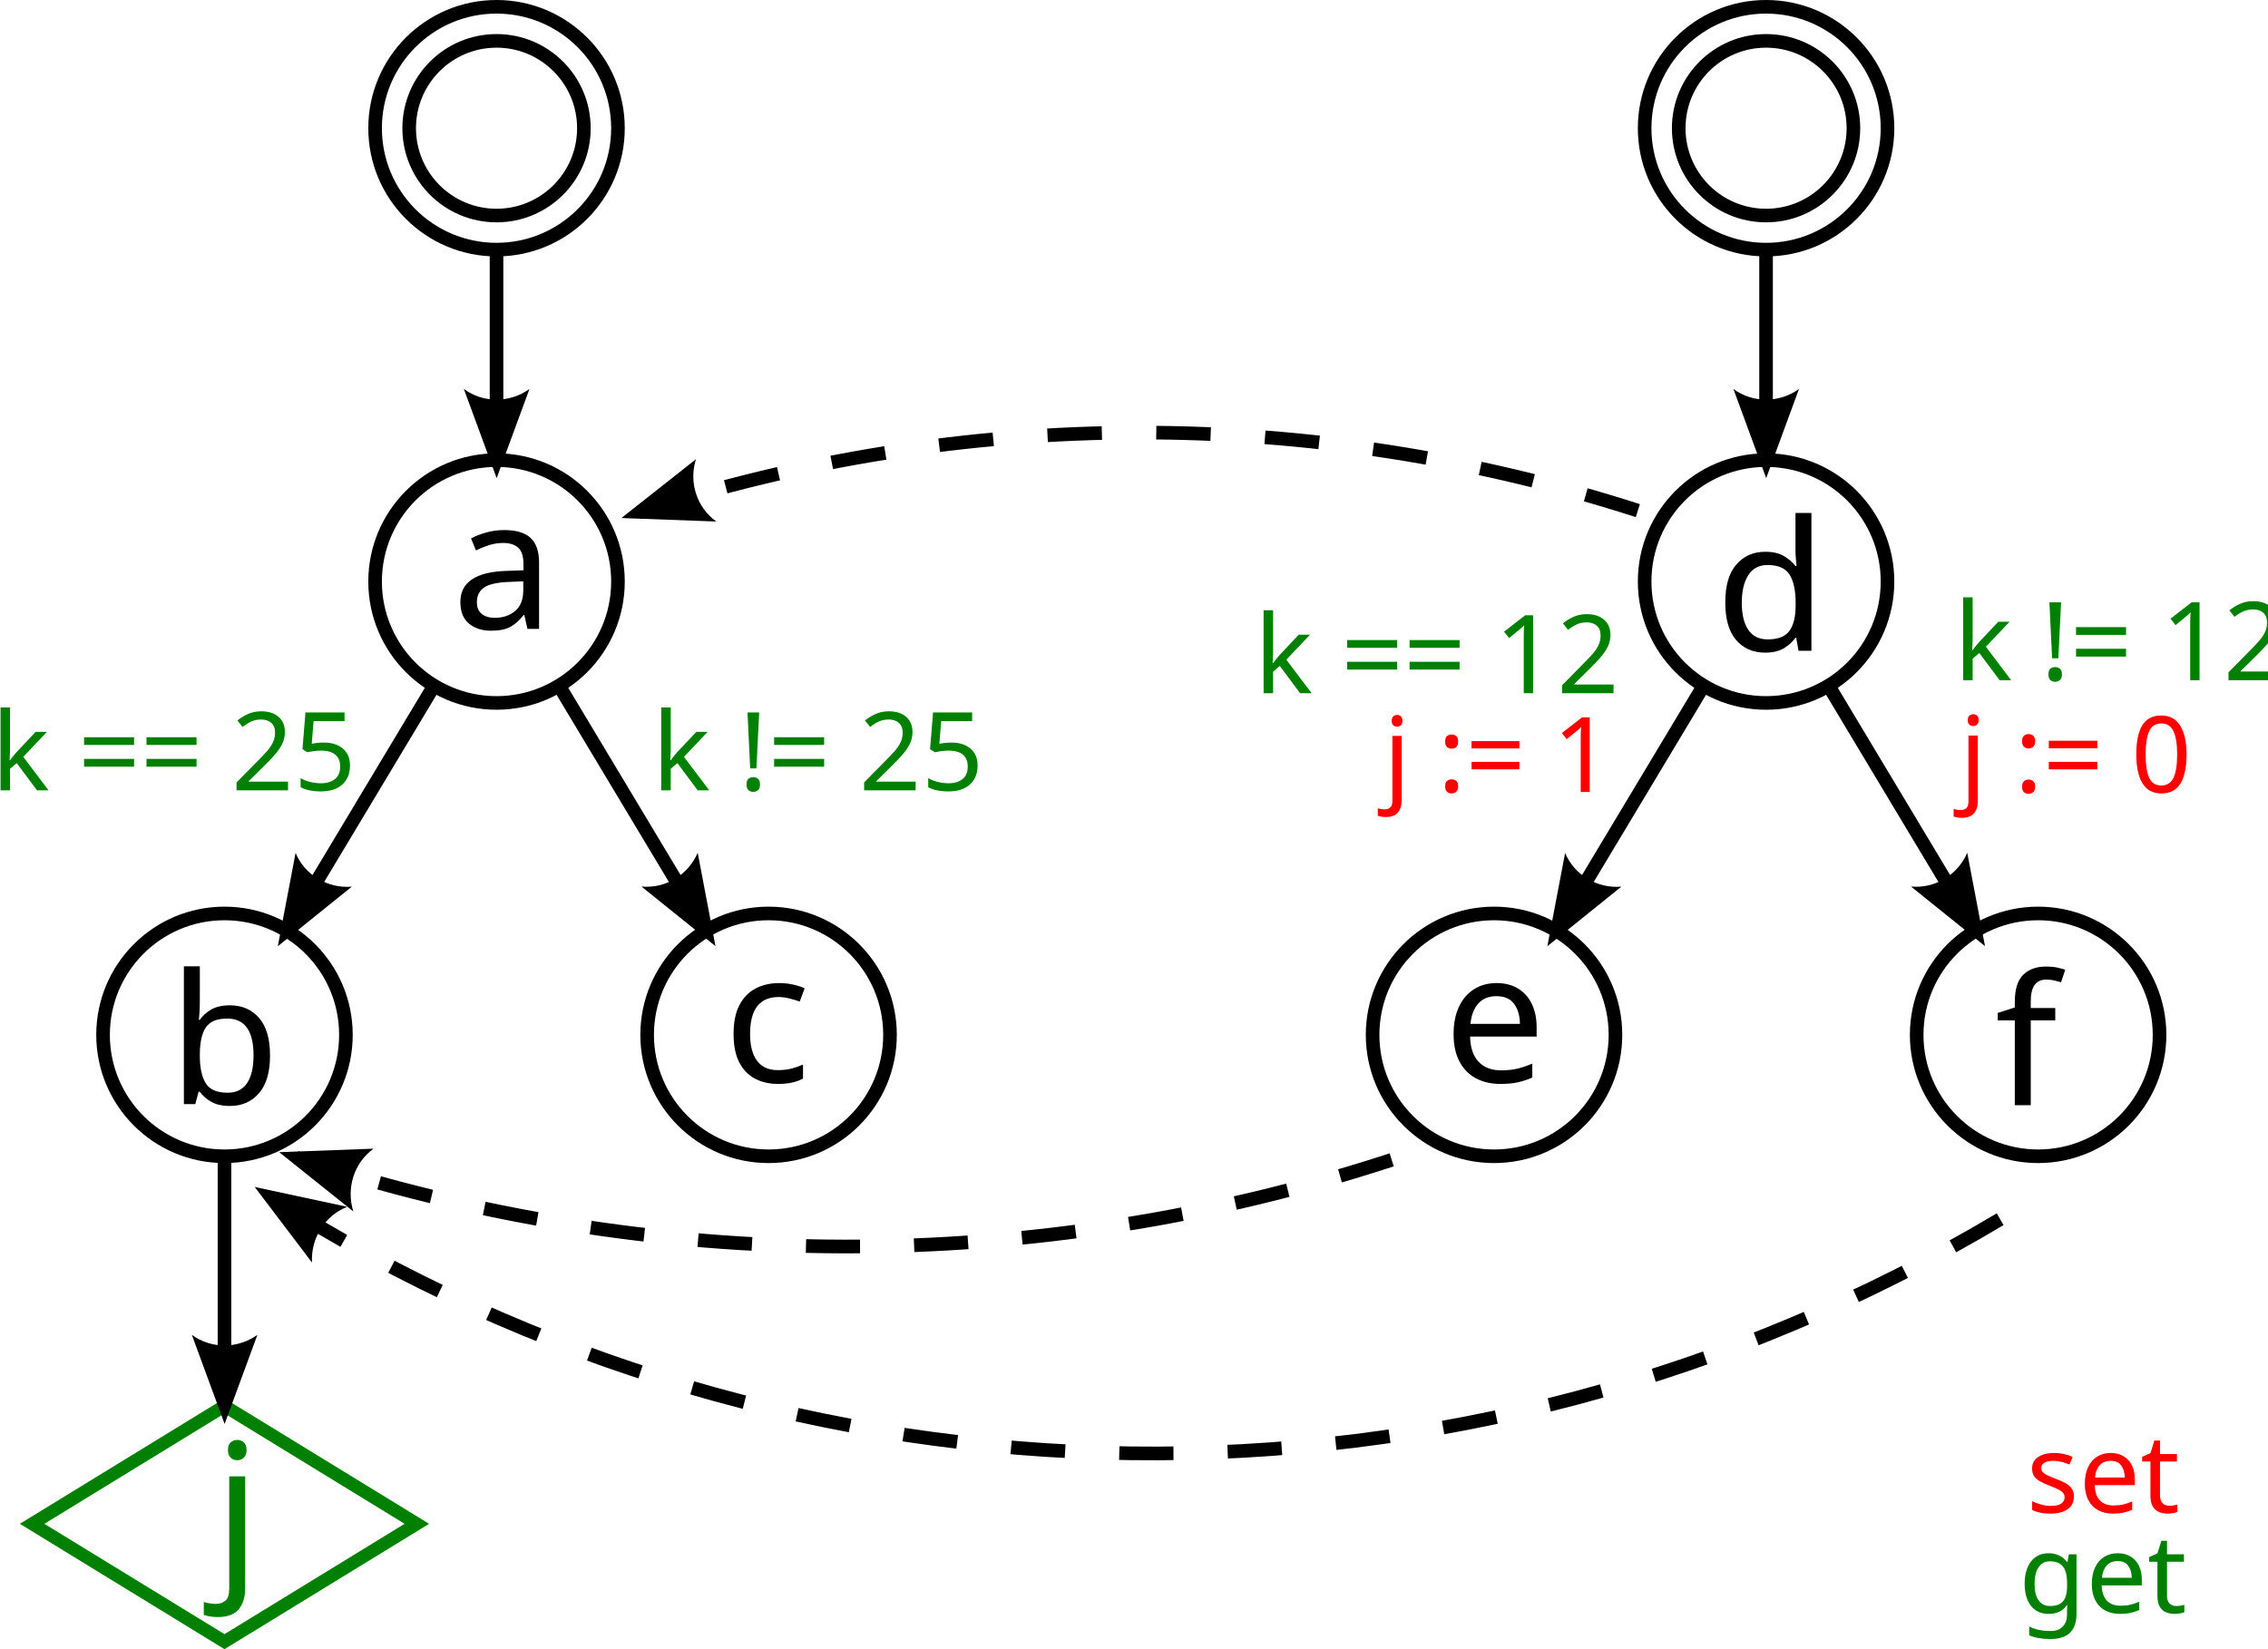
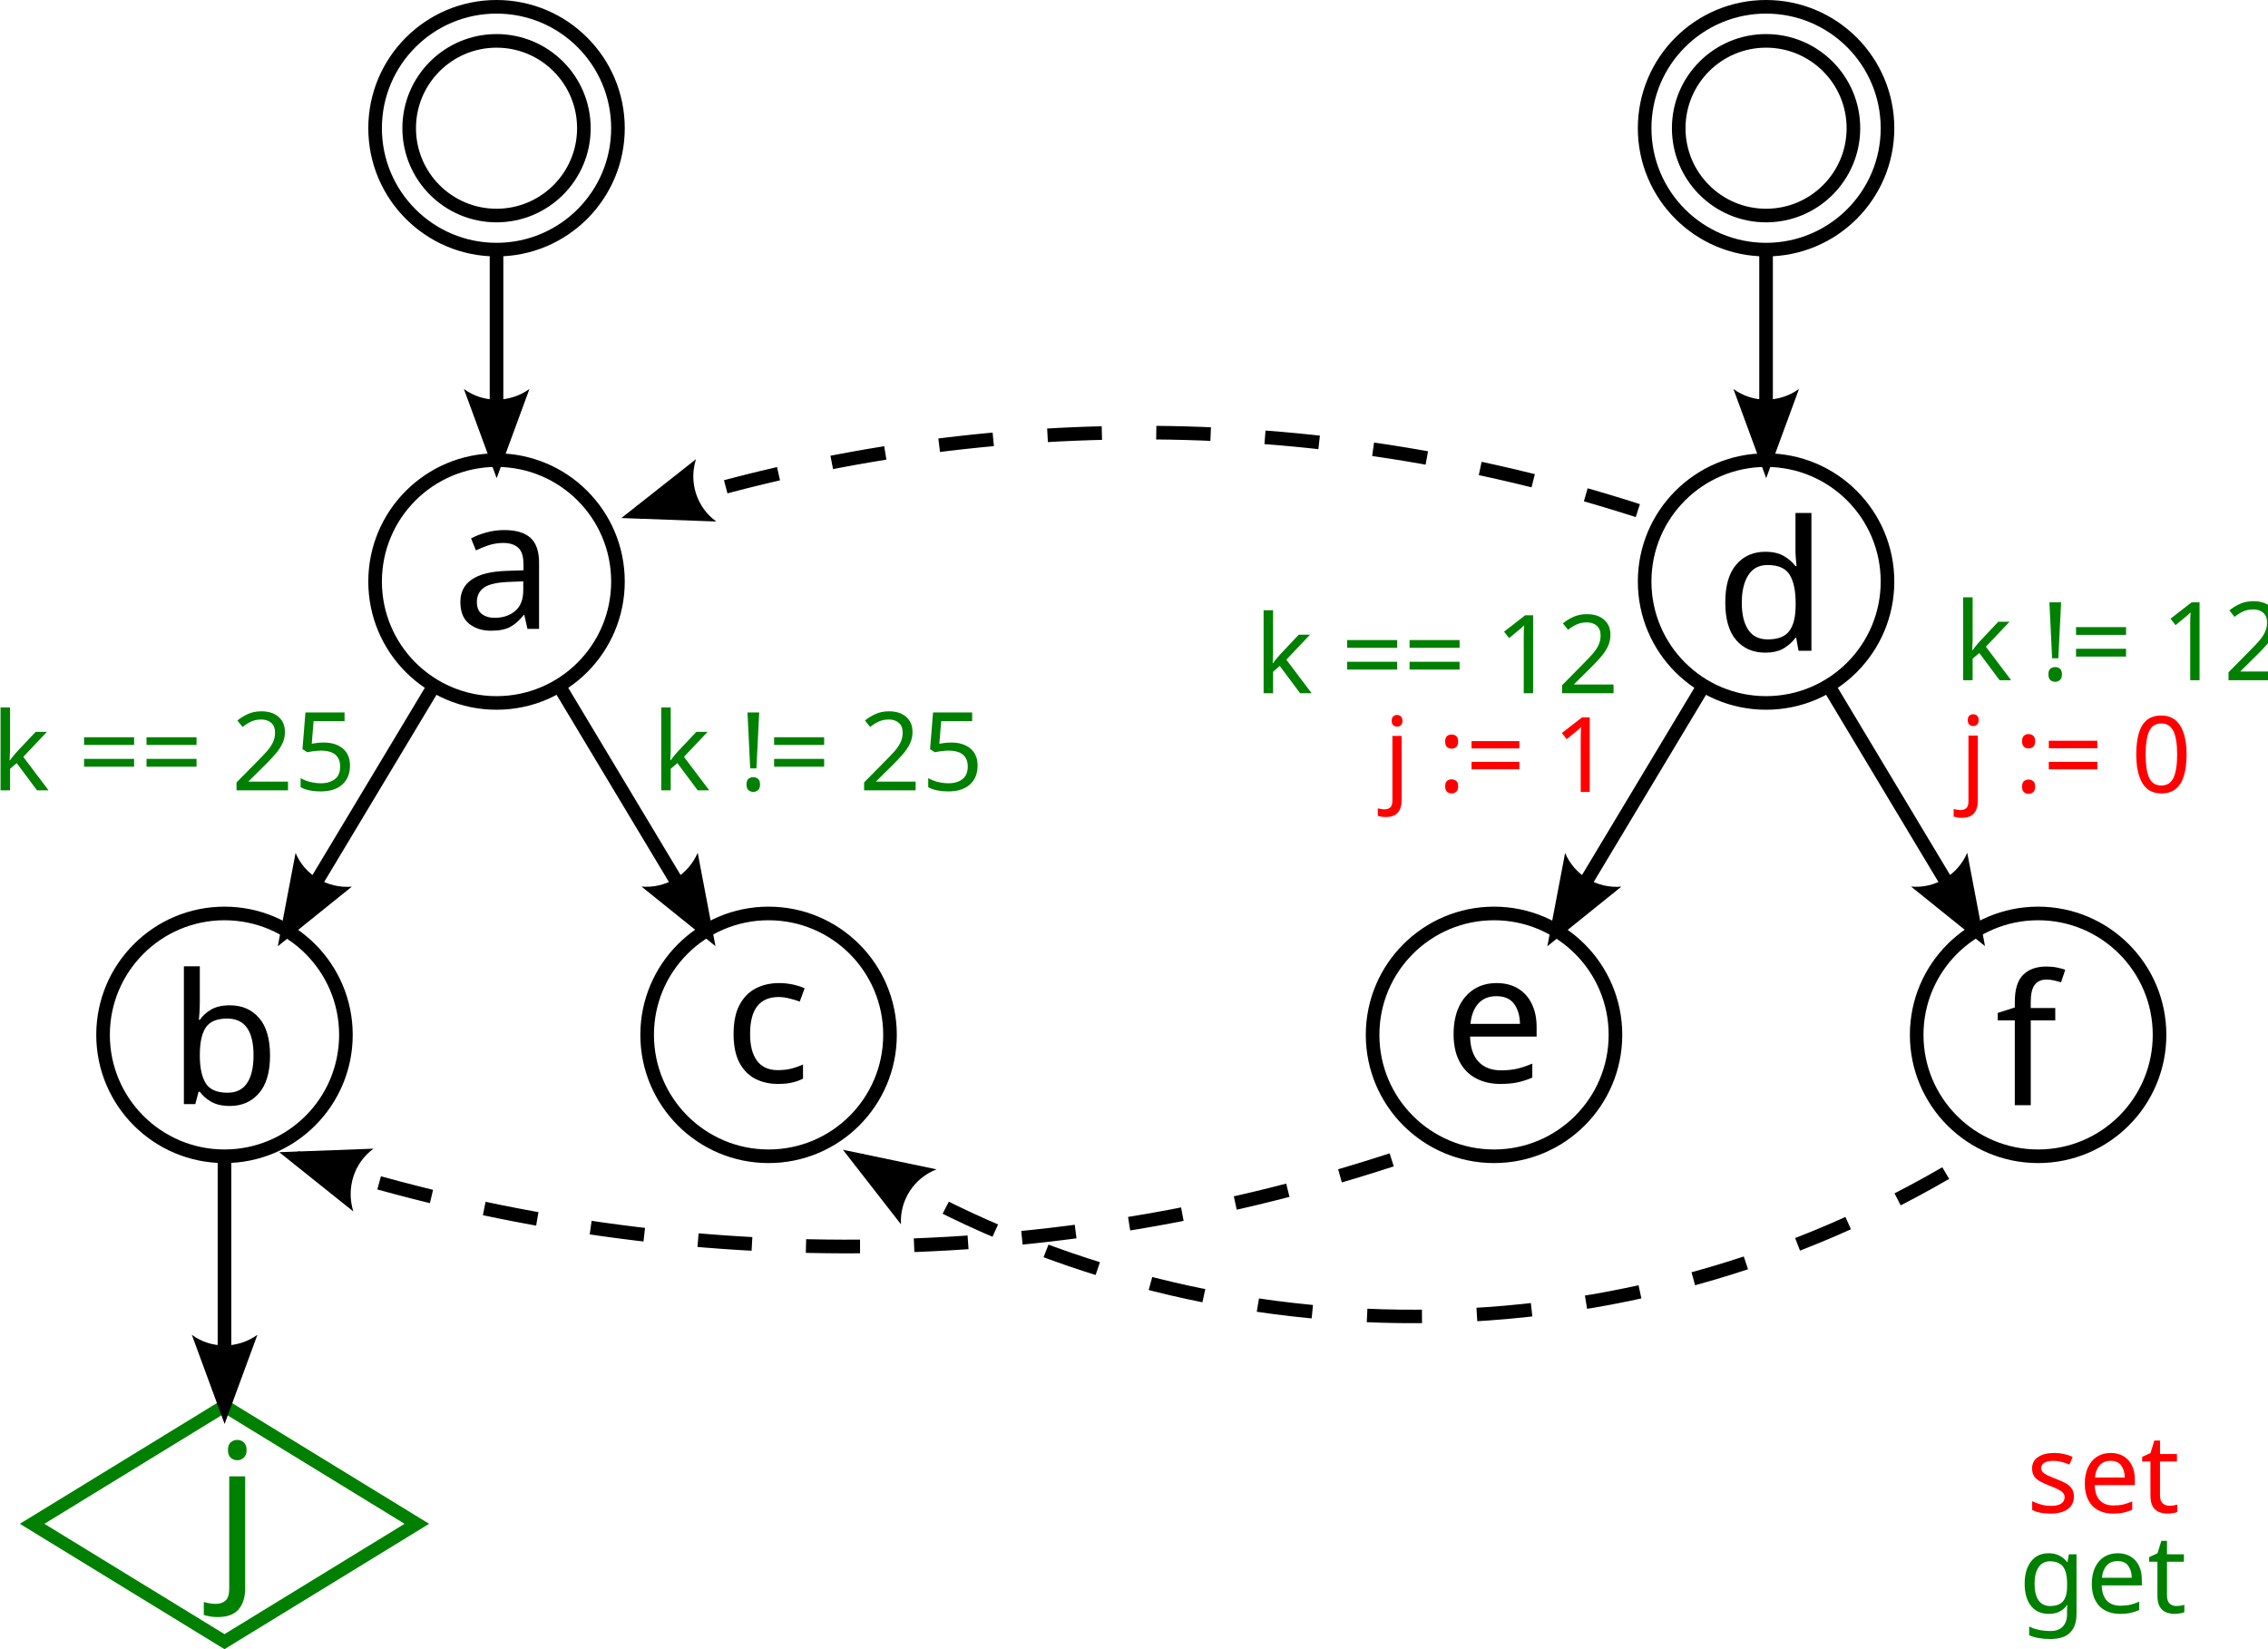
<svg xmlns="http://www.w3.org/2000/svg" width="500.213" height="363.637" id="svg2" version="1.1">
  <defs id="defs4">
    <marker orient="auto" refY="0" refX="0" id="Arrow2Mend" style="overflow:visible">
      <path id="path3859" style="fill-rule:evenodd;stroke-width:0.625;stroke-linejoin:round" d="M 8.719,4.034 -2.207,0.016 8.719,-4.002 c -1.745,2.372 -1.735,5.617 -6e-7,8.035 z" transform="scale(-0.6,-0.6)" />
    </marker>
  </defs>
  <g id="layer1" transform="translate(-40.489,-104.0806)">
    <path style="fill:none;stroke:#000000;stroke-width:4.961;stroke-miterlimit:4;stroke-dasharray:none" id="path2985" d="m 194.286,232.362 c 0,24.458 -19.827,44.286 -44.286,44.286 -24.458,0 -44.286,-19.827 -44.286,-44.286 0,-24.458 19.827,-44.286 44.286,-44.286 24.458,0 44.286,19.827 44.286,44.286 z" transform="matrix(0.604745,0,0,0.604745,59.28825,91.84232)" />
    <text xml:space="preserve" style="font-size:40px;font-style:normal;font-variant:normal;font-weight:normal;font-stretch:normal;text-align:start;line-height:125%;letter-spacing:0px;word-spacing:0px;writing-mode:lr-tb;text-anchor:start;fill:#000000;fill-opacity:1;stroke:none;font-family:Ubuntu;-inkscape-font-specification:Ubuntu" x="140.18" y="242.802" id="text2987">
      <tspan id="tspan2989" x="140.18" y="242.802">a</tspan>
    </text>
    <path transform="matrix(0.604745,0,0,0.604745,59.28825,-8.157683)" d="m 194.286,232.362 c 0,24.458 -19.827,44.286 -44.286,44.286 -24.458,0 -44.286,-19.827 -44.286,-44.286 0,-24.458 19.827,-44.286 44.286,-44.286 24.458,0 44.286,19.827 44.286,44.286 z" id="path3759" style="fill:none;stroke:#000000;stroke-width:4.961;stroke-miterlimit:4;stroke-dasharray:none" />
    <path style="fill:none;stroke:#000000;stroke-width:6.896;stroke-miterlimit:4;stroke-dasharray:none" id="path3765" d="m 194.286,232.362 c 0,24.458 -19.827,44.286 -44.286,44.286 -24.458,0 -44.286,-19.827 -44.286,-44.286 0,-24.458 19.827,-44.286 44.286,-44.286 24.458,0 44.286,19.827 44.286,44.286 z" transform="matrix(0.4350285,0,0,0.4350285,84.74573,31.27802)" />
    <path transform="matrix(0.604745,0,0,0.604745,-0.7117481,191.8423)" d="m 194.286,232.362 c 0,24.458 -19.827,44.286 -44.286,44.286 -24.458,0 -44.286,-19.827 -44.286,-44.286 0,-24.458 19.827,-44.286 44.286,-44.286 24.458,0 44.286,19.827 44.286,44.286 z" id="path3767" style="fill:none;stroke:#000000;stroke-width:4.961;stroke-miterlimit:4;stroke-dasharray:none" />
    <text id="text3769" y="347.642" x="77.64" style="font-size:40px;font-style:normal;font-variant:normal;font-weight:normal;font-stretch:normal;text-align:start;line-height:125%;letter-spacing:0px;word-spacing:0px;writing-mode:lr-tb;text-anchor:start;fill:#000000;fill-opacity:1;stroke:none;font-family:Ubuntu;-inkscape-font-specification:Ubuntu" xml:space="preserve">
      <tspan y="347.642" x="77.64" id="tspan3771">b</tspan>
    </text>
    <text xml:space="preserve" style="font-size:40px;font-style:normal;font-variant:normal;font-weight:normal;font-stretch:normal;text-align:start;line-height:125%;letter-spacing:0px;word-spacing:0px;writing-mode:lr-tb;text-anchor:start;fill:#000000;fill-opacity:1;stroke:none;font-family:Ubuntu;-inkscape-font-specification:Ubuntu" x="200.18" y="342.802" id="text3775">
      <tspan id="tspan3777" x="200.18" y="342.802" />
    </text>
    <path style="fill:none;stroke:#000000;stroke-width:4.961;stroke-miterlimit:4;stroke-dasharray:none" id="path3779" d="m 194.286,232.362 c 0,24.458 -19.827,44.286 -44.286,44.286 -24.458,0 -44.286,-19.827 -44.286,-44.286 0,-24.458 19.827,-44.286 44.286,-44.286 24.458,0 44.286,19.827 44.286,44.286 z" transform="matrix(0.604745,0,0,0.604745,119.2883,191.8423)" />
    <text xml:space="preserve" style="font-size:40px;font-style:normal;font-variant:normal;font-weight:normal;font-stretch:normal;text-align:start;line-height:125%;letter-spacing:0px;word-spacing:0px;writing-mode:lr-tb;text-anchor:start;fill:#000000;fill-opacity:1;stroke:none;font-family:Ubuntu;-inkscape-font-specification:Ubuntu" x="200.08" y="342.782" id="text3781">
      <tspan id="tspan3783" x="200.08" y="342.782">c</tspan>
    </text>
    <path transform="matrix(0.604745,0,0,0.604745,339.2883,91.84232)" d="m 194.286,232.362 c 0,24.458 -19.827,44.286 -44.286,44.286 -24.458,0 -44.286,-19.827 -44.286,-44.286 0,-24.458 19.827,-44.286 44.286,-44.286 24.458,0 44.286,19.827 44.286,44.286 z" id="path3804" style="fill:none;stroke:#000000;stroke-width:4.961;stroke-miterlimit:4;stroke-dasharray:none" />
    <path style="fill:none;stroke:#000000;stroke-width:4.961;stroke-miterlimit:4;stroke-dasharray:none" id="path3810" d="m 194.286,232.362 c 0,24.458 -19.827,44.286 -44.286,44.286 -24.458,0 -44.286,-19.827 -44.286,-44.286 0,-24.458 19.827,-44.286 44.286,-44.286 24.458,0 44.286,19.827 44.286,44.286 z" transform="matrix(0.604745,0,0,0.604745,339.2883,-8.157683)" />
    <path transform="matrix(0.4350285,0,0,0.4350285,364.7457,31.27802)" d="m 194.286,232.362 c 0,24.458 -19.827,44.286 -44.286,44.286 -24.458,0 -44.286,-19.827 -44.286,-44.286 0,-24.458 19.827,-44.286 44.286,-44.286 24.458,0 44.286,19.827 44.286,44.286 z" id="path3812" style="fill:none;stroke:#000000;stroke-width:6.896;stroke-miterlimit:4;stroke-dasharray:none" />
    <path style="fill:none;stroke:#000000;stroke-width:4.961;stroke-miterlimit:4;stroke-dasharray:none" id="path3814" d="m 194.286,232.362 c 0,24.458 -19.827,44.286 -44.286,44.286 -24.458,0 -44.286,-19.827 -44.286,-44.286 0,-24.458 19.827,-44.286 44.286,-44.286 24.458,0 44.286,19.827 44.286,44.286 z" transform="matrix(0.604745,0,0,0.604745,279.2883,191.8423)" />
    <path transform="matrix(0.604745,0,0,0.604745,399.2883,191.8423)" d="m 194.286,232.362 c 0,24.458 -19.827,44.286 -44.286,44.286 -24.458,0 -44.286,-19.827 -44.286,-44.286 0,-24.458 19.827,-44.286 44.286,-44.286 24.458,0 44.286,19.827 44.286,44.286 z" id="path3820" style="fill:none;stroke:#000000;stroke-width:4.961;stroke-miterlimit:4;stroke-dasharray:none" />
    <path style="fill:none;stroke:#000000;stroke-width:2.316;stroke-miterlimit:4;stroke-dasharray:9.264, 9.264;stroke-dashoffset:0;marker-end:url(#Arrow2Mend)" id="path3826" d="m 192.583,344.221 c 55.331,-17.829 114.881,-17.713 170.142,0.332" transform="matrix(-1.295337,0,0,1.295337,651.1749,-229.1654)" />
    <path style="fill:none;stroke:#000000;stroke-width:3;stroke-linecap:butt;stroke-linejoin:miter;stroke-miterlimit:4;stroke-opacity:1;stroke-dasharray:none;marker-end:url(#Arrow2Mend)" d="m 136.219,255.331 -32.438,54.063" id="path4272" />
    <path style="fill:none;stroke:#000000;stroke-width:3;stroke-linecap:butt;stroke-linejoin:miter;stroke-miterlimit:4;stroke-opacity:1;stroke-dasharray:none;marker-end:url(#Arrow2Mend)" d="m 163.781,255.331 32.438,54.063" id="path4456" />
    <path style="fill:none;stroke:#000000;stroke-width:3;stroke-linecap:butt;stroke-linejoin:miter;stroke-miterlimit:4;stroke-opacity:1;stroke-dasharray:none;marker-end:url(#Arrow2Mend)" d="m 150,159.144 0,46.437" id="path4646" />
    <path style="fill:none;stroke:#000000;stroke-width:3;stroke-linecap:butt;stroke-linejoin:miter;stroke-miterlimit:4;stroke-opacity:1;stroke-dasharray:none;marker-end:url(#Arrow2Mend)" d="m 416.219,255.331 -32.438,54.063" id="path4830" />
    <path style="fill:none;stroke:#000000;stroke-width:3;stroke-linecap:butt;stroke-linejoin:miter;stroke-miterlimit:4;stroke-opacity:1;stroke-dasharray:none;marker-end:url(#Arrow2Mend)" d="m 443.781,255.331 32.438,54.063" id="path4832" />
    <path style="fill:none;stroke:#000000;stroke-width:3;stroke-linecap:butt;stroke-linejoin:miter;stroke-miterlimit:4;stroke-opacity:1;stroke-dasharray:none;marker-end:url(#Arrow2Mend)" d="m 430,159.144 0,46.437" id="path4834" />
    <path transform="matrix(-1.419989,0,0,-1.438699,620.8951,855.1644)" d="m 192.583,344.221 c 55.331,-17.829 114.881,-17.713 170.142,0.332" id="path4836" style="fill:none;stroke:#000000;stroke-width:2.099;stroke-miterlimit:4;stroke-dasharray:8.396, 8.396;stroke-dashoffset:0;marker-end:url(#Arrow2Mend)" />
-     <path style="fill:none;stroke:#000000;stroke-width:2.253;stroke-miterlimit:4;stroke-dasharray:9.01, 9.01;stroke-dashoffset:0;marker-end:url(#Arrow2Mend)" id="path4838" d="M 82.817,411.056 C 156.241,338.108 264.336,312.425 362.725,344.552" transform="matrix(-1.284569,-0.3260022,0.3315234,-1.296683,451.7324,933.0391)" />
+     <path style="fill:none;stroke:#000000;stroke-width:3.632;stroke-miterlimit:4;stroke-dasharray:14.527, 14.527;stroke-dashoffset:0;marker-end:url(#Arrow2Mend)" id="path4838" d="M 82.817,411.056 A 275.714,275.714 0 0 1 362.725,344.552" transform="matrix(-0.8073297,-0.1995335,0.2083567,-0.7936502,450.8371,705.6115)" />
    <rect style="fill:none;stroke:#008000;stroke-width:3.178;stroke-miterlimit:4;stroke-dasharray:none;stroke-dashoffset:0" id="rect5022" width="49.758" height="49.758" x="449.174" y="343.621" transform="matrix(0.85265,0.5224825,-0.85265,0.5224825,0,0)" />
    <text xml:space="preserve" style="font-size:40px;font-style:normal;font-variant:normal;font-weight:normal;font-stretch:normal;text-align:start;line-height:125%;letter-spacing:0px;word-spacing:0px;writing-mode:lr-tb;text-anchor:start;fill:#008000;fill-opacity:1;stroke:none;font-family:Ubuntu;-inkscape-font-specification:Ubuntu" x="87.64" y="451.199" id="text5024">
      <tspan id="tspan5026" x="87.64" y="451.199">j</tspan>
    </text>
    <path style="fill:none;stroke:#000000;stroke-width:3;stroke-linecap:butt;stroke-linejoin:miter;stroke-miterlimit:4;stroke-opacity:1;stroke-dasharray:none;marker-end:url(#Arrow2Mend)" d="m 90,359.144 3e-6,55.078" id="path5028" />
    <text xml:space="preserve" style="font-size:40px;font-style:normal;font-variant:normal;font-weight:normal;font-stretch:normal;text-align:start;line-height:125%;letter-spacing:0px;word-spacing:0px;writing-mode:lr-tb;text-anchor:start;fill:#000000;fill-opacity:1;stroke:none;font-family:Ubuntu;-inkscape-font-specification:Ubuntu" x="418.8" y="247.642" id="text5212">
      <tspan id="tspan5214" x="418.8" y="247.642">d</tspan>
    </text>
    <text xml:space="preserve" style="font-size:40px;font-style:normal;font-variant:normal;font-weight:normal;font-stretch:normal;text-align:start;line-height:125%;letter-spacing:0px;word-spacing:0px;writing-mode:lr-tb;text-anchor:start;fill:#000000;fill-opacity:1;stroke:none;font-family:Ubuntu;-inkscape-font-specification:Ubuntu" x="358.88" y="342.782" id="text5216">
      <tspan id="tspan5218" x="358.88" y="342.782">e</tspan>
    </text>
    <text xml:space="preserve" style="font-size:40px;font-style:normal;font-variant:normal;font-weight:normal;font-stretch:normal;text-align:start;line-height:125%;letter-spacing:0px;word-spacing:0px;writing-mode:lr-tb;text-anchor:start;fill:#000000;fill-opacity:1;stroke:none;font-family:Ubuntu;-inkscape-font-specification:Ubuntu" x="480.5" y="347.882" id="text5220">
      <tspan id="tspan5222" x="480.5" y="347.882">f</tspan>
    </text>
    <text xml:space="preserve" style="font-size:23.394px;font-style:normal;font-variant:normal;font-weight:normal;font-stretch:normal;text-align:start;line-height:125%;letter-spacing:0px;word-spacing:0px;writing-mode:lr-tb;text-anchor:start;fill:#ff0000;fill-opacity:1;stroke:none;font-family:Ubuntu;-inkscape-font-specification:Ubuntu" x="472.655" y="278.873" id="text5224">
      <tspan id="tspan5226" x="472.655" y="278.873">j := 0</tspan>
    </text>
    <text id="text5228" y="278.776" x="345.634" style="font-size:23.043px;font-style:normal;font-variant:normal;font-weight:normal;font-stretch:normal;text-align:start;line-height:125%;letter-spacing:0px;word-spacing:0px;writing-mode:lr-tb;text-anchor:start;fill:#ff0000;fill-opacity:1;stroke:none;font-family:Ubuntu;-inkscape-font-specification:Ubuntu" xml:space="preserve">
      <tspan y="278.776" x="345.634" id="tspan5230">j := 1</tspan>
    </text>
    <text xml:space="preserve" style="font-size:24.084px;font-style:normal;font-variant:normal;font-weight:normal;font-stretch:normal;text-align:start;line-height:125%;letter-spacing:0px;word-spacing:0px;writing-mode:lr-tb;text-anchor:start;fill:#ff0000;fill-opacity:1;stroke:none;font-family:Ubuntu;-inkscape-font-specification:Ubuntu" x="487.437" y="437.735" id="text5232">
      <tspan id="tspan5234" x="487.437" y="437.735">set</tspan>
    </text>
    <text xml:space="preserve" style="font-size:24.084px;font-style:normal;font-variant:normal;font-weight:normal;font-stretch:normal;text-align:start;line-height:125%;letter-spacing:0px;word-spacing:0px;writing-mode:lr-tb;text-anchor:start;fill:#008000;fill-opacity:1;stroke:none;font-family:Ubuntu;-inkscape-font-specification:Ubuntu" x="485.705" y="459.853" id="text5236">
      <tspan id="tspan5238" x="485.705" y="459.853">get</tspan>
    </text>
    <text id="text5240" y="278.424" x="38.562" style="font-size:24.084px;font-style:normal;font-variant:normal;font-weight:normal;font-stretch:normal;text-align:start;line-height:125%;letter-spacing:0px;word-spacing:0px;writing-mode:lr-tb;text-anchor:start;fill:#008000;fill-opacity:1;stroke:none;font-family:Ubuntu;-inkscape-font-specification:Ubuntu" xml:space="preserve">
      <tspan y="278.424" x="38.562" id="tspan5242">k == 25</tspan>
    </text>
    <text xml:space="preserve" style="font-size:24.084px;font-style:normal;font-variant:normal;font-weight:normal;font-stretch:normal;text-align:start;line-height:125%;letter-spacing:0px;word-spacing:0px;writing-mode:lr-tb;text-anchor:start;fill:#008000;fill-opacity:1;stroke:none;font-family:Ubuntu;-inkscape-font-specification:Ubuntu" x="184.277" y="278.424" id="text5244">
      <tspan id="tspan5246" x="184.277" y="278.424">k != 25</tspan>
    </text>
    <text xml:space="preserve" style="font-size:24.084px;font-style:normal;font-variant:normal;font-weight:normal;font-stretch:normal;text-align:start;line-height:125%;letter-spacing:0px;word-spacing:0px;writing-mode:lr-tb;text-anchor:start;fill:#008000;fill-opacity:1;stroke:none;font-family:Ubuntu;-inkscape-font-specification:Ubuntu" x="317.134" y="256.996" id="text5248">
      <tspan id="tspan5250" x="317.134" y="256.996">k == 12</tspan>
    </text>
    <text id="text5252" y="254.138" x="471.419" style="font-size:24.084px;font-style:normal;font-variant:normal;font-weight:normal;font-stretch:normal;text-align:start;line-height:125%;letter-spacing:0px;word-spacing:0px;writing-mode:lr-tb;text-anchor:start;fill:#008000;fill-opacity:1;stroke:none;font-family:Ubuntu;-inkscape-font-specification:Ubuntu" xml:space="preserve">
      <tspan y="254.138" x="471.419" id="tspan5254">k != 12</tspan>
    </text>
  </g>
</svg>
